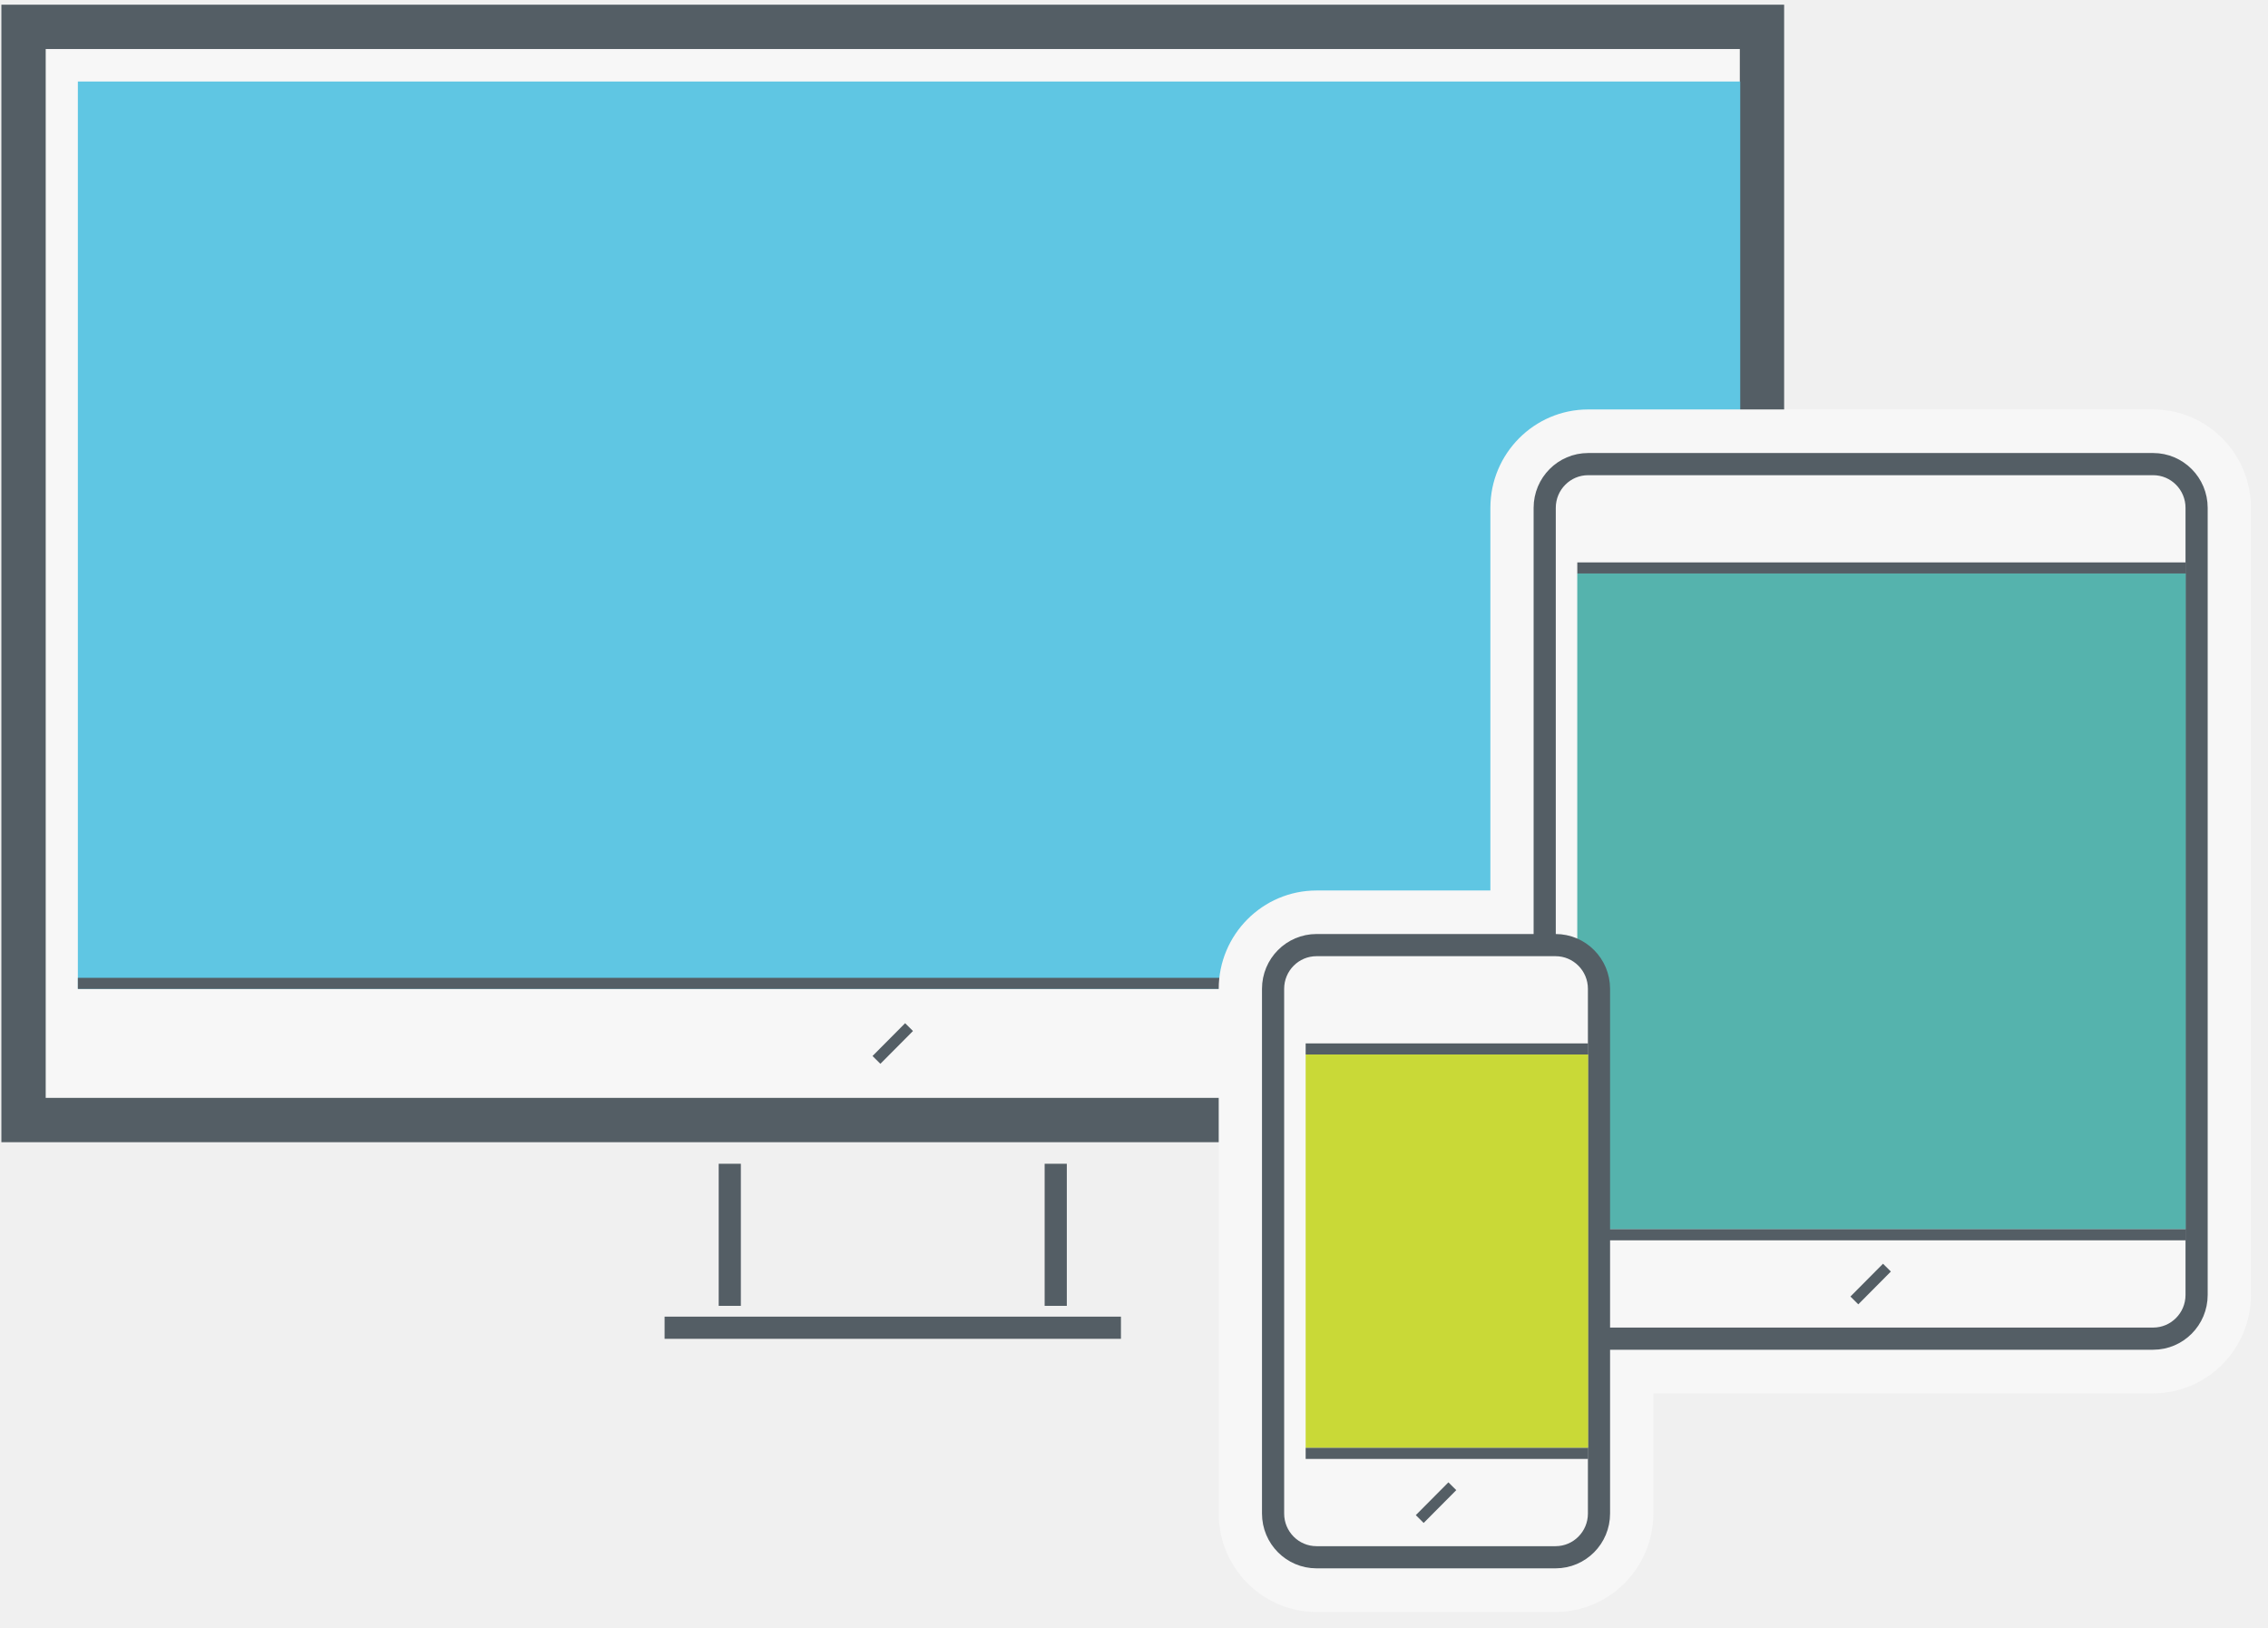
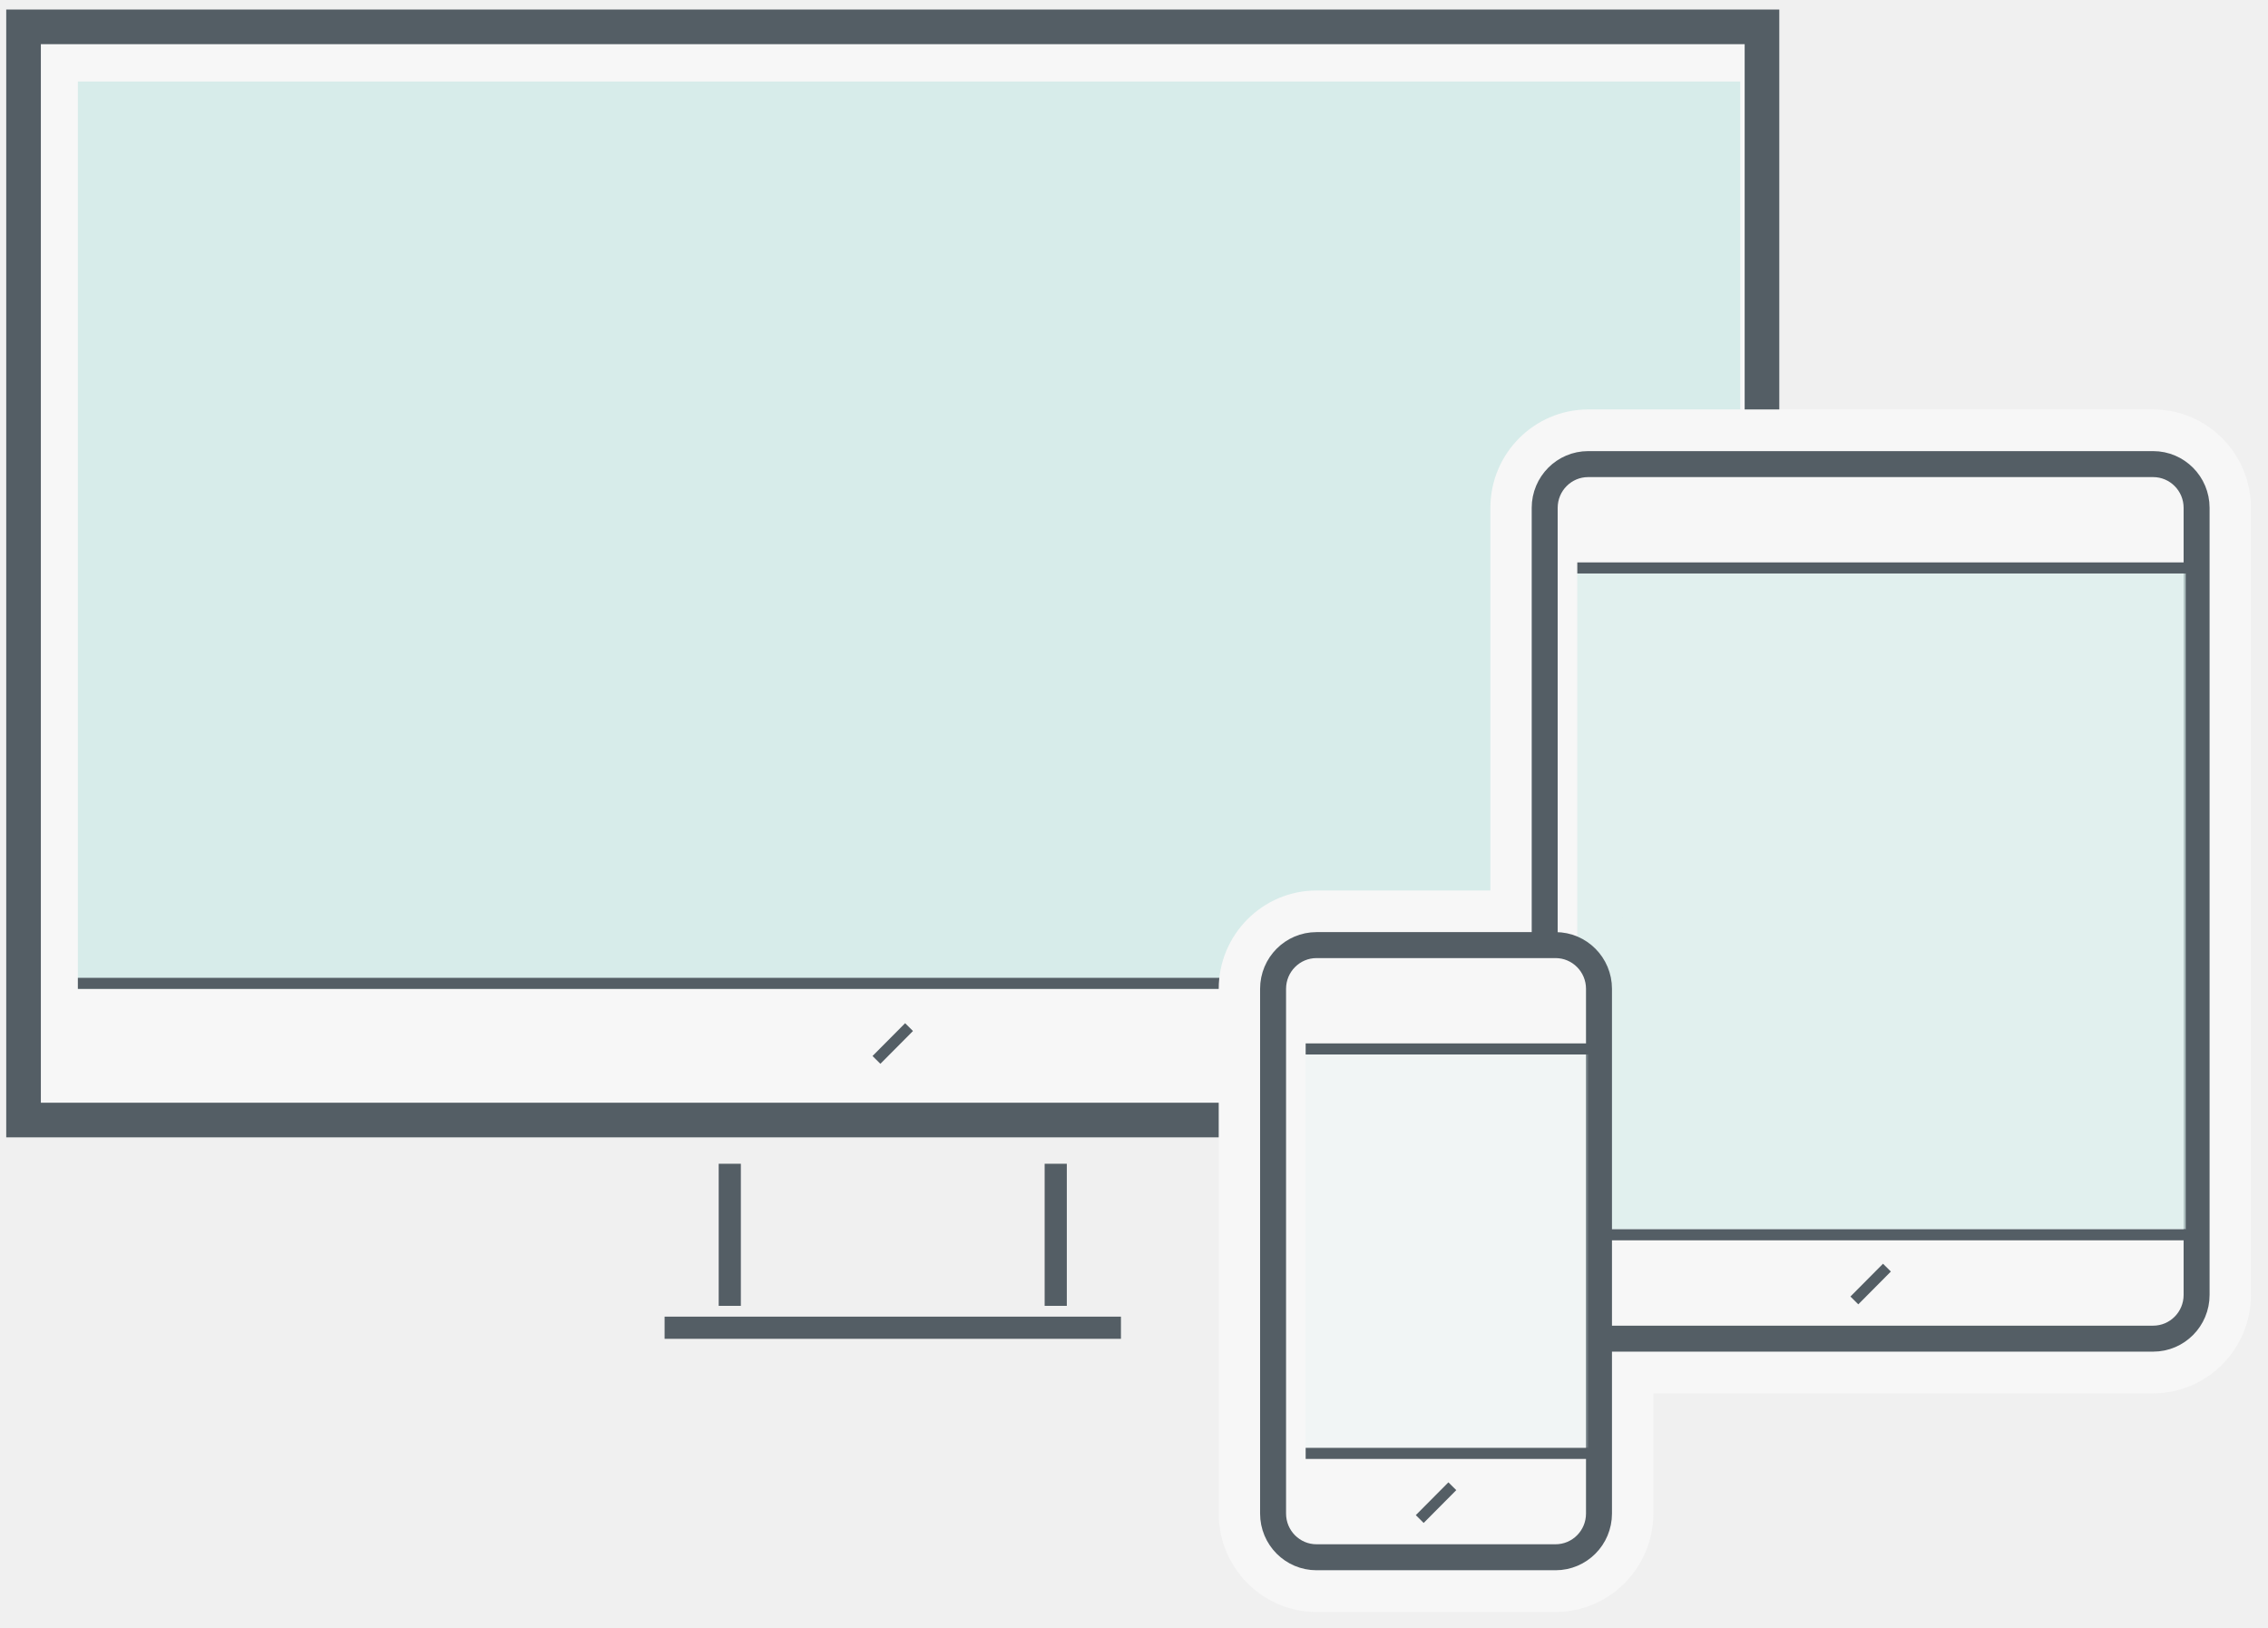
<svg xmlns="http://www.w3.org/2000/svg" width="131px" height="94px" viewBox="0 0 131 94" version="1.1">
  <defs />
  <g id="官網" stroke="none" stroke-width="1" fill="none" fill-rule="evenodd">
    <g id="首頁" transform="translate(-174, -852)">
      <g id="服務項目" transform="translate(0, 600)">
        <g id="1" transform="translate(160, 219)">
          <rect id="Rectangle-11" stroke="#FFFFFF" fill="#FFFFFF" opacity="0" x="0" y="0" width="160" height="160" />
          <g transform="translate(15.36, 33.92)" id="Page-1">
            <g>
              <g>
                <g id="1" transform="translate(0, 0)">
                  <g id="Group">
                    <g id="Page-1">
                      <g id="Group" transform="translate(0, 0)">
                        <g id="computer" transform="translate(0, 0)">
-                           <path d="M100.412,63.754 L-1.42108547e-14,63.754 L-1.42108547e-14,0.631 L100.412,0.631 L100.412,63.754 L100.412,63.754 L100.412,63.754 Z" id="Fill-1" fill="#F7F7F7" />
-                           <path d="M100.412,63.754 L-1.42108547e-14,63.754 L-1.42108547e-14,0.631 L100.412,0.631 L100.412,63.754 L100.412,63.754 L100.412,63.754 Z" id="Stroke-2" stroke="#545E65" stroke-width="2.56" />
+                           <path d="M100.412,63.754 L0,63.754 L0,0.631 L100.412,0.631 L100.412,63.754 L100.412,63.754 L100.412,63.754 Z" id="Fill-1" fill="#F7F7F7" />
+                           <path d="M0,63.754 L0,0.631 L100.412,0.631 L100.412,63.754 L0,63.754 Z" id="Stroke-2" stroke="#545E65" stroke-width="2" />
                          <path d="M51.147,58.388 L49.264,60.282" id="Stroke-4" stroke="#545E65" stroke-width="0.64" />
                          <path d="M40.792,74.484 L40.792,66.279" id="Stroke-5" stroke="#545E65" stroke-width="1.28" />
                          <path d="M59.619,66.279 L59.619,74.484" id="Stroke-6" stroke="#545E65" stroke-width="1.28" />
                          <path d="M63.386,75.747 L37.027,75.747" id="Stroke-7" stroke="#545E65" stroke-width="1.28" />
-                           <path d="M99.156,3.787 L3.138,3.787 L3.138,56.178 L99.156,56.178 L99.156,3.787 L99.156,3.787 L99.156,3.787 Z" id="Fill-8" fill="#5FC6E3" />
+                           <path d="M99.156,3.787 L3.138,3.787 L3.138,56.178 L99.156,56.178 L99.156,3.787 L99.156,3.787 L99.156,3.787 Z" id="Fill-8" fill="#D7ECEA" />
                          <path d="M99.157,55.863 L3.138,55.863" id="Stroke-9" stroke="#545E65" stroke-width="0.64" />
                        </g>
                        <g id="Group-14" transform="translate(84.72233, 22.09315)" fill="#F7F7F7">
                          <path d="M5.65,57.441 C2.535,57.441 0.002,54.892 0.002,51.76 L0.002,6.311 C0.002,3.179 2.535,0.63 5.65,0.63 L38.284,0.63 C41.398,0.63 43.932,3.179 43.932,6.311 L43.932,51.76 C43.932,54.892 41.398,57.441 38.284,57.441 L5.65,57.441 L5.65,57.441 L5.65,57.441 Z" id="Fill-12" />
                        </g>
                        <path d="M74.681,92.16 C71.567,92.16 69.033,89.611 69.033,86.479 L69.033,56.181 C69.033,53.049 71.567,50.5 74.681,50.5 L88.486,50.5 C91.601,50.5 94.134,53.049 94.134,56.181 L94.134,86.479 C94.134,89.611 91.601,92.16 88.486,92.16 L74.681,92.16 L74.681,92.16 L74.681,92.16 Z" id="Fill-15" fill="#F7F7F7" />
-                         <path d="M123.006,76.378 L90.372,76.378 C88.986,76.378 87.862,75.247 87.862,73.853 L87.862,28.404 C87.862,27.01 88.986,25.879 90.372,25.879 L123.006,25.879 C124.392,25.879 125.516,27.01 125.516,28.404 L125.516,73.853 C125.516,75.247 124.392,76.378 123.006,76.378 L123.006,76.378 L123.006,76.378 L123.006,76.378 Z" id="Stroke-17" stroke="#545E65" stroke-width="1.28" />
-                         <path d="M89.743,32.192 L124.887,32.192 L124.887,70.064 L89.743,70.064 L89.743,32.192 L89.743,32.192 L89.743,32.192 Z" id="Fill-19" fill="#55B3AD" />
+                         <path d="M90.372,76.378 C88.986,76.378 87.862,75.247 87.862,73.853 L87.862,28.404 C87.862,27.01 88.986,25.879 90.372,25.879 L123.006,25.879 C124.392,25.879 125.516,27.01 125.516,28.404 L125.516,73.853 C125.516,75.247 124.392,76.378 123.006,76.378 L90.372,76.378 Z" id="Stroke-17" stroke="#545E65" stroke-width="1.5" />
+                         <path d="M89.743,32.192 L124.887,32.192 L124.887,70.064 L89.743,70.064 L89.743,32.192 L89.743,32.192 L89.743,32.192 Z" id="Fill-19" fill="#D7ECEA" opacity="0.7" />
                        <path d="M124.889,70.38 L89.745,70.38" id="Stroke-21" stroke="#545E65" stroke-width="0.64" />
                        <path d="M124.889,31.875 L89.745,31.875" id="Stroke-22" stroke="#545E65" stroke-width="0.64" />
                        <path d="M105.748,74.171 L107.63,72.277" id="Stroke-23" stroke="#545E65" stroke-width="0.64" />
                        <path d="M88.488,89.001 L74.683,89.001 C73.297,89.001 72.173,87.871 72.173,86.476 L72.173,56.178 C72.173,54.784 73.297,53.653 74.683,53.653 L88.488,53.653 C89.874,53.653 90.998,54.784 90.998,56.178 L90.998,86.476 C90.998,87.871 89.874,89.001 88.488,89.001" id="Fill-25" fill="#F7F7F7" />
-                         <path d="M88.488,89.001 L74.683,89.001 C73.297,89.001 72.173,87.871 72.173,86.476 L72.173,56.178 C72.173,54.784 73.297,53.653 74.683,53.653 L88.488,53.653 C89.874,53.653 90.998,54.784 90.998,56.178 L90.998,86.476 C90.998,87.871 89.874,89.001 88.488,89.001 L88.488,89.001 L88.488,89.001 L88.488,89.001 Z" id="Stroke-26" stroke="#545E65" stroke-width="1.28" />
-                         <path d="M74.055,59.966 L90.37,59.966 L90.37,82.688 L74.055,82.688 L74.055,59.966 L74.055,59.966 L74.055,59.966 Z" id="Fill-27" fill="#C9D937" />
+                         <path d="M88.488,89.001 L74.683,89.001 C73.297,89.001 72.173,87.871 72.173,86.476 L72.173,56.178 C72.173,54.784 73.297,53.653 74.683,53.653 L88.488,53.653 C89.874,53.653 90.998,54.784 90.998,56.178 L90.998,86.476 C90.998,87.871 89.874,89.001 88.488,89.001 L88.488,89.001 L88.488,89.001 L88.488,89.001 Z" id="Stroke-26" stroke="#545E65" stroke-width="1.5" />
+                         <path d="M90.37,59.966 L90.37,82.688 L74.055,82.688 L74.055,59.966 L90.37,59.966 Z" id="Fill-27" fill="#D7ECEA" opacity="0.2" />
                        <path d="M90.37,83.003 L74.055,83.003" id="Stroke-28" stroke="#545E65" stroke-width="0.64" />
                        <path d="M90.37,59.649 L74.055,59.649" id="Stroke-29" stroke="#545E65" stroke-width="0.64" />
                        <path d="M80.644,86.794 L82.527,84.9" id="Stroke-30" stroke="#545E65" stroke-width="0.64" />
                      </g>
                    </g>
                  </g>
                </g>
              </g>
            </g>
          </g>
        </g>
      </g>
    </g>
  </g>
</svg>
